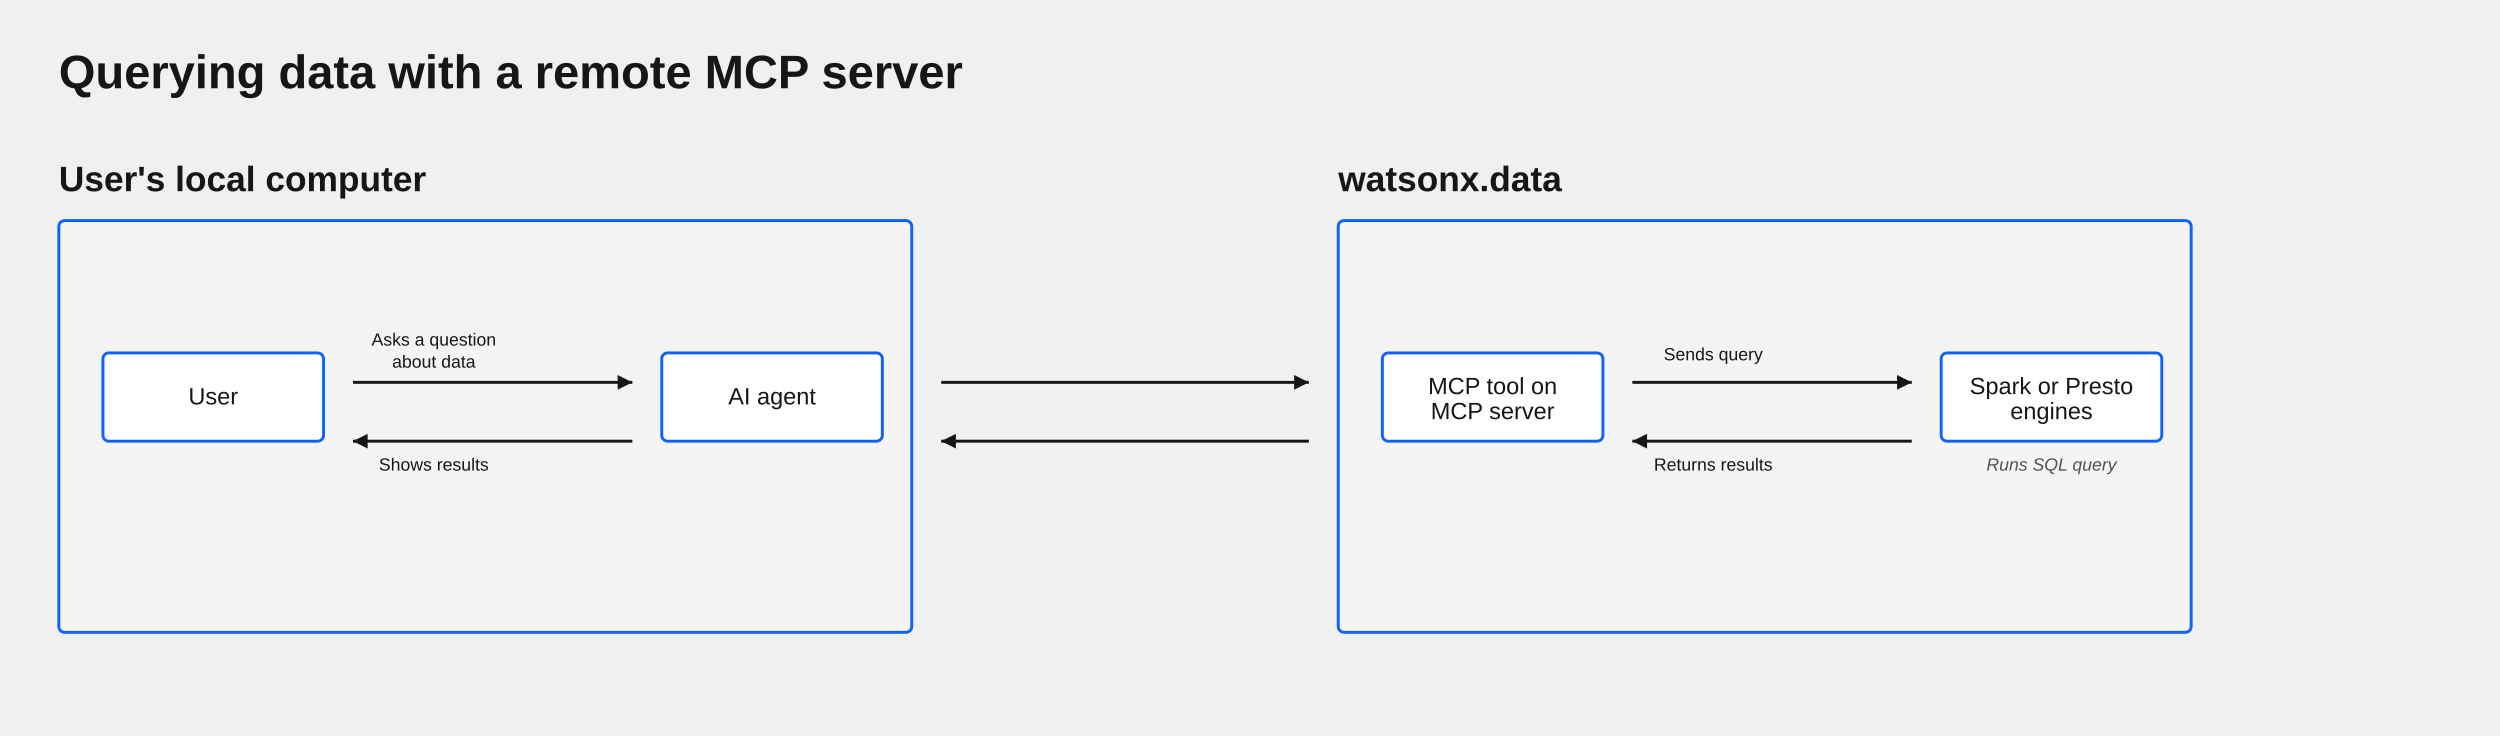
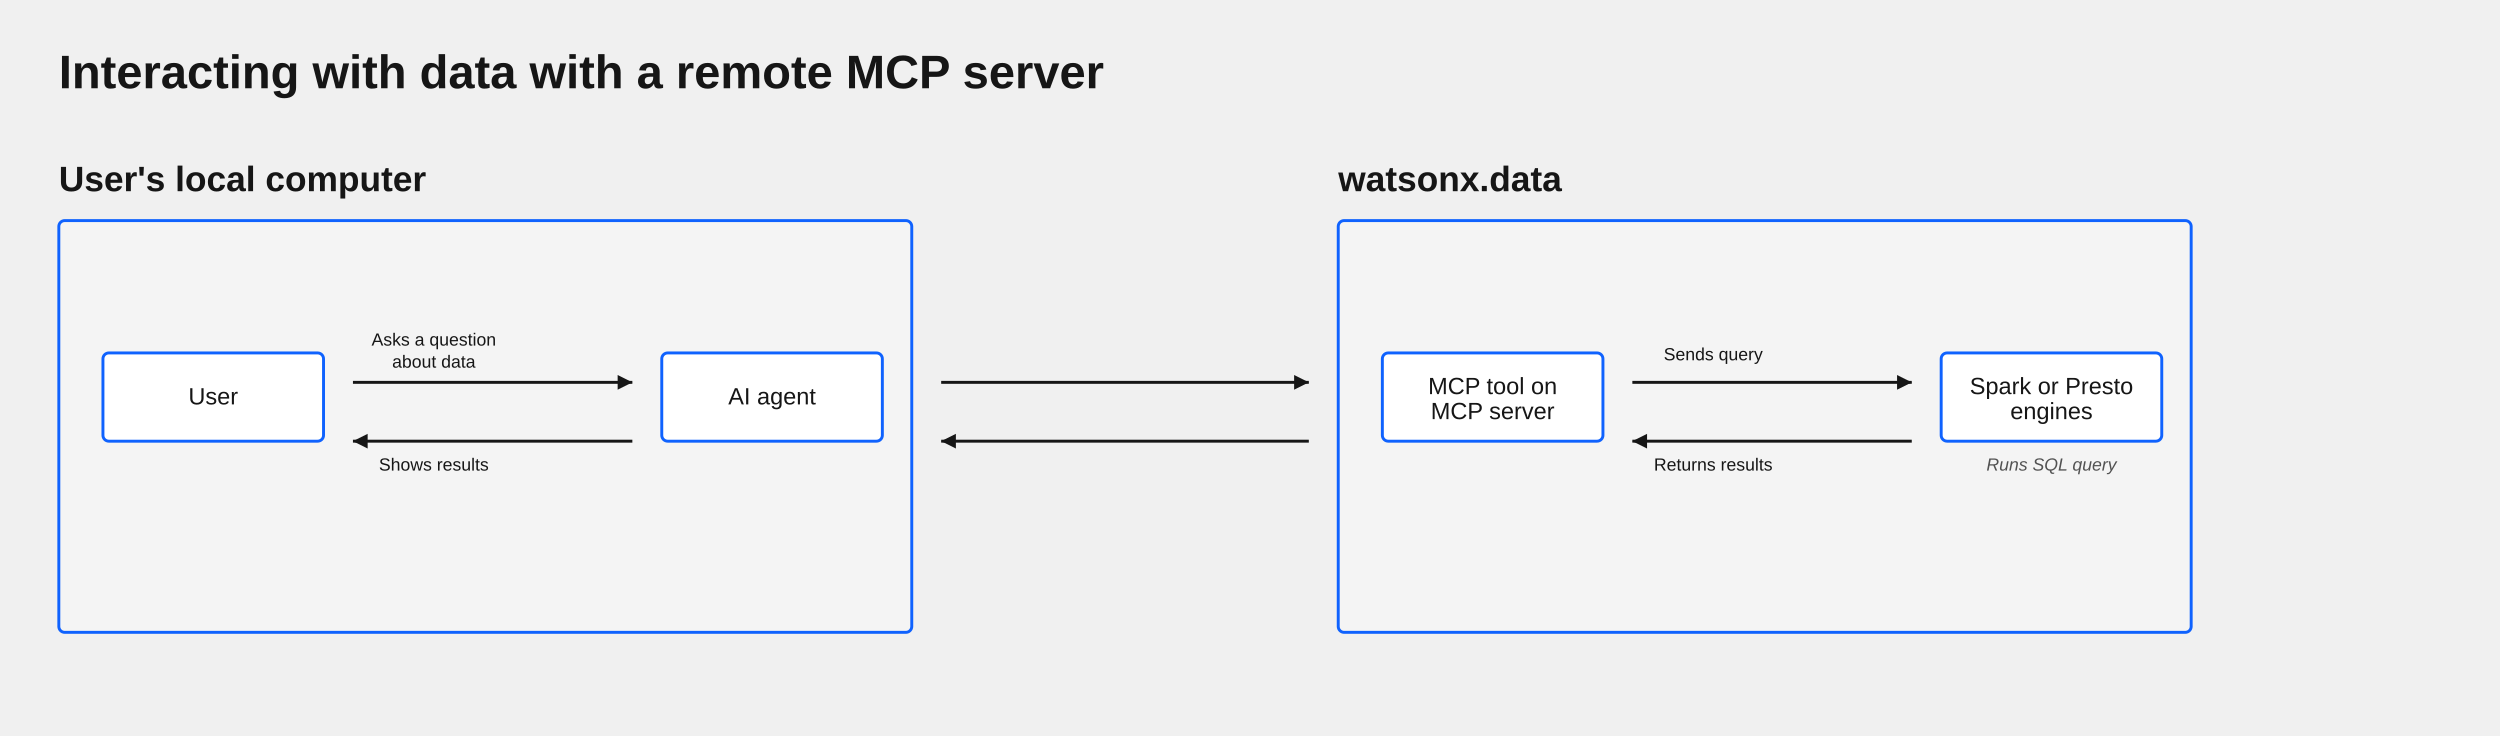
<svg xmlns="http://www.w3.org/2000/svg" viewBox="0 0 1700 500" width="1700" height="500">
  <defs>
    <style>
      .title { font-family: 'IBM Plex Sans', Arial, sans-serif; font-size: 32px; font-weight: 600; fill: #161616; }
      .section-title { font-family: 'IBM Plex Sans', Arial, sans-serif; font-size: 24px; font-weight: 600; fill: #161616; }
      .component-box { fill: white; stroke: #0f62fe; stroke-width: 2; }
      .container-box { fill: #f4f4f4; stroke: #0f62fe; stroke-width: 2; }
      .component-text { font-family: 'IBM Plex Sans', Arial, sans-serif; font-size: 16px; font-weight: 500; fill: #161616; text-anchor: middle; }
      .arrow-label { font-family: 'IBM Plex Sans', Arial, sans-serif; font-size: 12px; fill: #161616; text-anchor: middle; }
      .note-text { font-family: 'IBM Plex Sans', Arial, sans-serif; font-size: 12px; fill: #525252; font-style: italic; text-anchor: middle; }
      .arrow-line { stroke: #161616; stroke-width: 2; fill: none; }
    </style>
  </defs>
-   <text x="40" y="60" class="title">Querying data with a remote MCP server</text>
+   <text x="40" y="60" class="title">Interacting with data with a remote MCP server</text>
  <text x="40" y="130" class="section-title">User's local computer</text>
  <rect x="40" y="150" width="580" height="280" rx="4" class="container-box" />
  <rect x="70" y="240" width="150" height="60" rx="4" class="component-box" />
  <text x="145" y="275" class="component-text">User</text>
  <text x="295" y="235" class="arrow-label">Asks a question</text>
  <text x="295" y="250" class="arrow-label">about data</text>
  <line x1="240" y1="260" x2="430" y2="260" class="arrow-line" />
  <polygon points="430,260 420,255 420,265" fill="#161616" />
  <line x1="430" y1="300" x2="240" y2="300" class="arrow-line" />
  <polygon points="240,300 250,295 250,305" fill="#161616" />
  <text x="295" y="320" class="arrow-label">Shows results</text>
  <rect x="450" y="240" width="150" height="60" rx="4" class="component-box" />
  <text x="525" y="275" class="component-text">AI agent</text>
  <line x1="640" y1="260" x2="890" y2="260" class="arrow-line" />
  <polygon points="890,260 880,255 880,265" fill="#161616" />
  <line x1="890" y1="300" x2="640" y2="300" class="arrow-line" />
  <polygon points="640,300 650,295 650,305" fill="#161616" />
  <text x="910" y="130" class="section-title">watsonx.data</text>
  <rect x="910" y="150" width="580" height="280" rx="4" class="container-box" />
  <rect x="940" y="240" width="150" height="60" rx="4" class="component-box" />
  <text x="1015" y="268" class="component-text">MCP tool on</text>
  <text x="1015" y="285" class="component-text">MCP server</text>
  <text x="1165" y="245" class="arrow-label">Sends query</text>
  <line x1="1110" y1="260" x2="1300" y2="260" class="arrow-line" />
  <polygon points="1300,260 1290,255 1290,265" fill="#161616" />
  <line x1="1300" y1="300" x2="1110" y2="300" class="arrow-line" />
  <polygon points="1110,300 1120,295 1120,305" fill="#161616" />
  <text x="1165" y="320" class="arrow-label">Returns results</text>
  <rect x="1320" y="240" width="150" height="60" rx="4" class="component-box" />
  <text x="1395" y="268" class="component-text">Spark or Presto</text>
  <text x="1395" y="285" class="component-text">engines</text>
  <text x="1395" y="320" class="note-text">Runs SQL query</text>
</svg>
